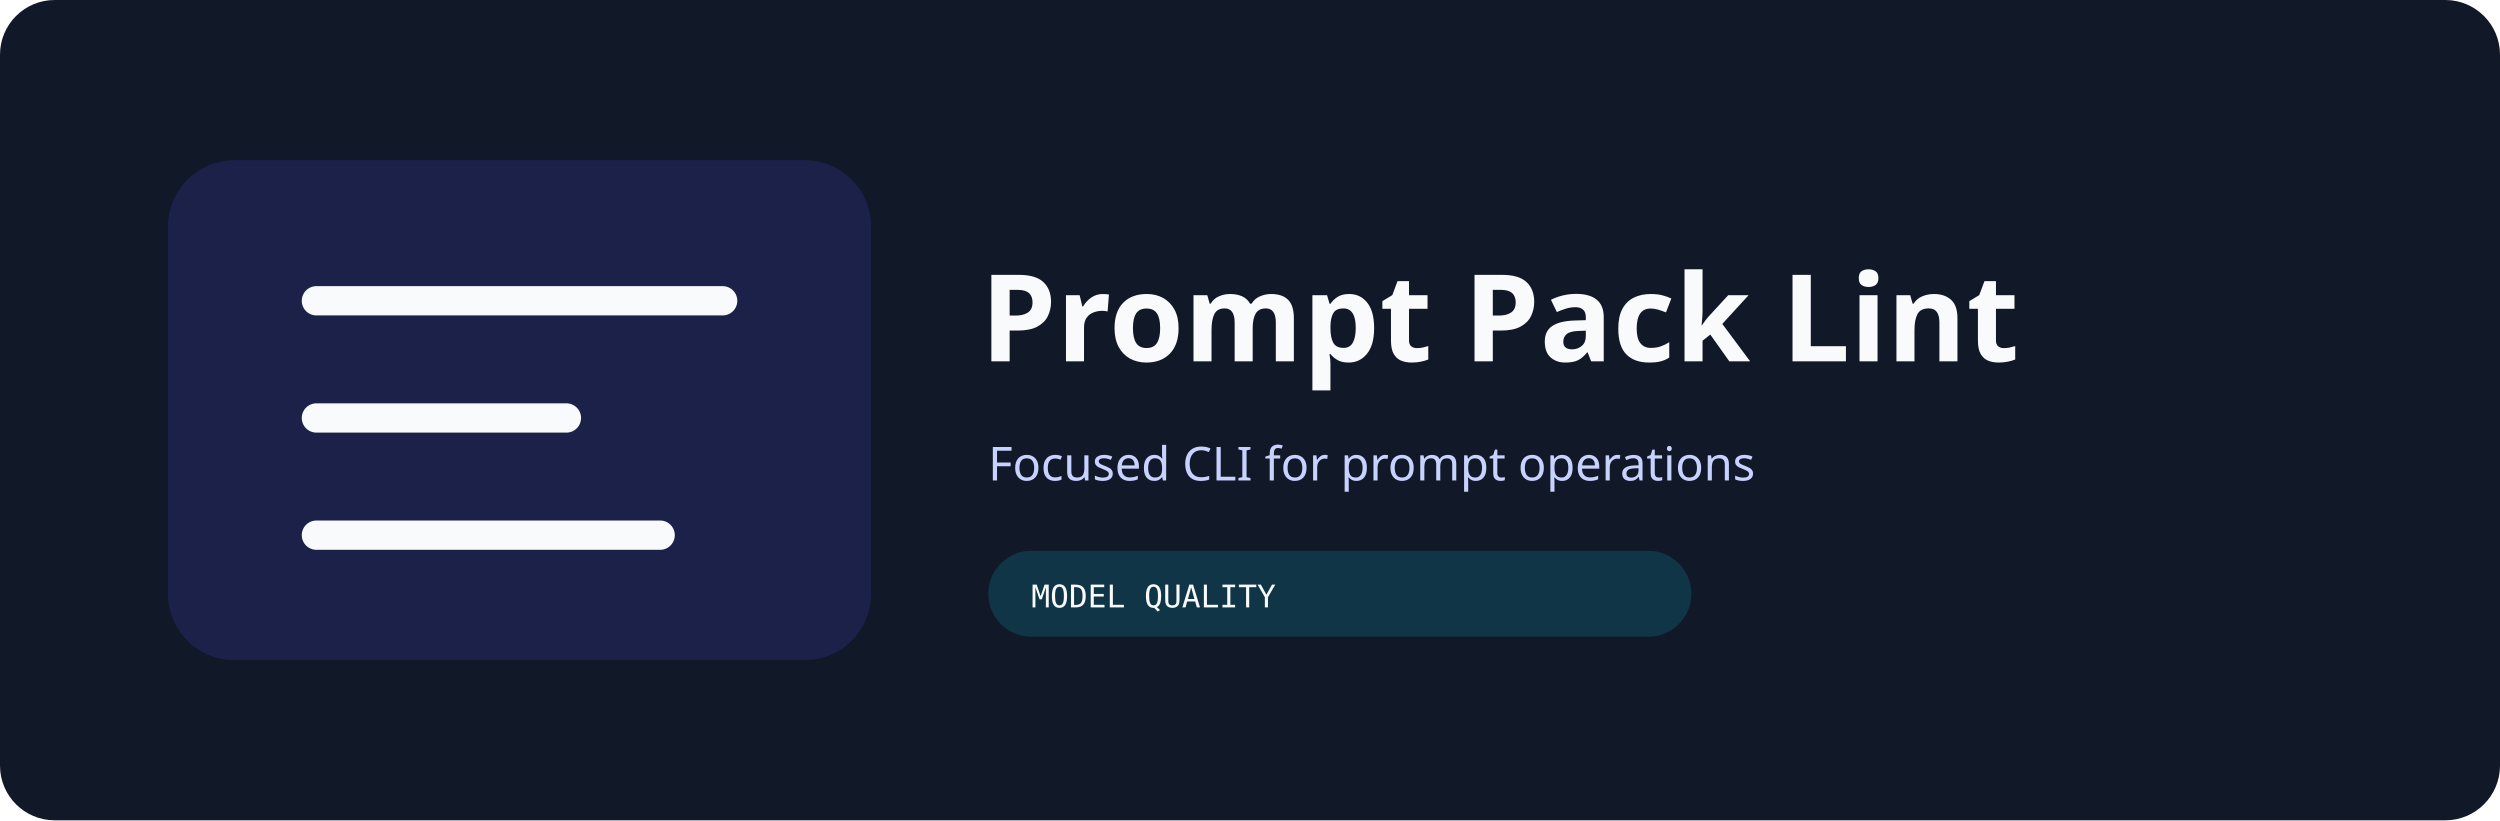
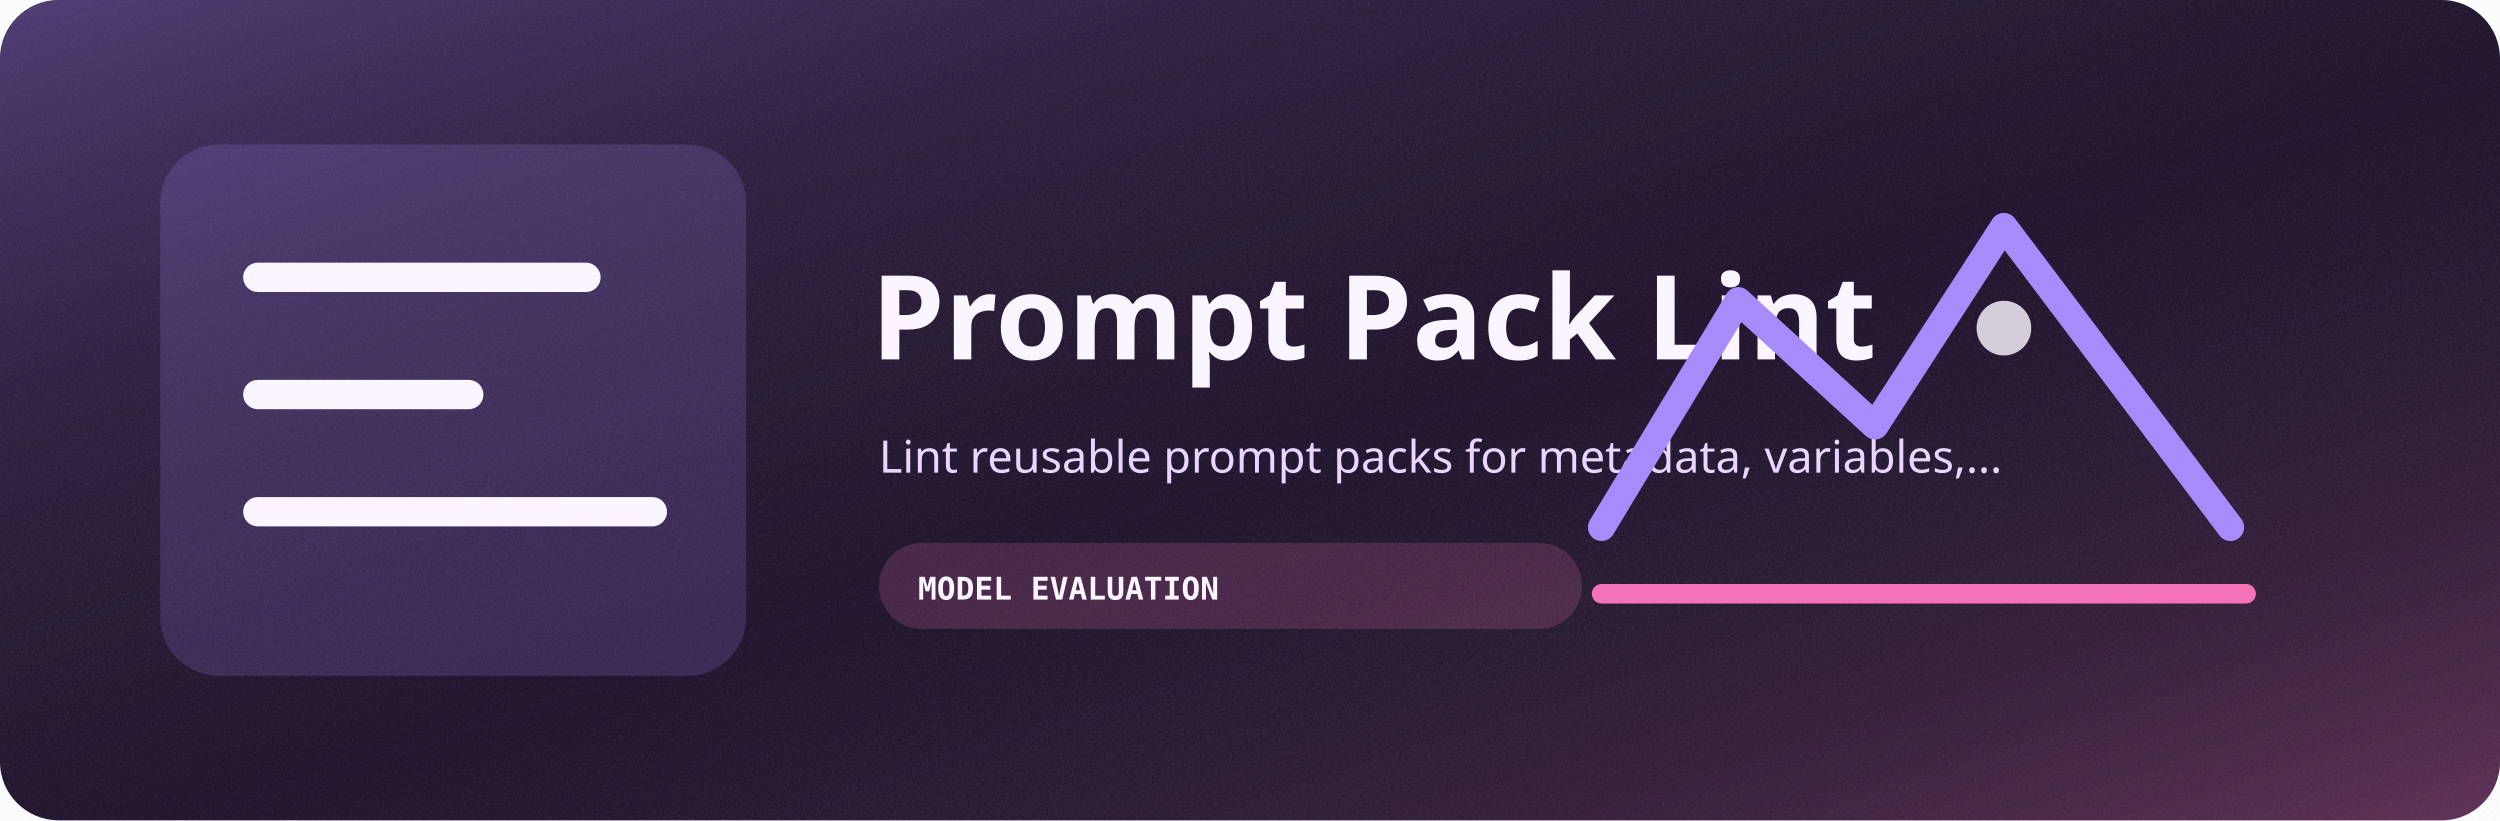
<svg xmlns="http://www.w3.org/2000/svg" width="1280" height="420" viewBox="0 0 1280 420" fill="none" role="img" aria-label="Prompt Pack Lint cover">
-   <rect width="1280" height="420" rx="28" fill="#111827" />
-   <rect x="86" y="82" width="360" height="256" rx="34" fill="#4f46e5" opacity=".18" />
-   <path d="M162 154h208M162 214h128M162 274h176" stroke="#f8fafc" stroke-width="15" stroke-linecap="round" />
-   <text x="502" y="185" fill="#f8fafc" font-family="Aptos, Segoe UI, ui-sans-serif, system-ui" font-size="62" font-weight="800">Prompt Pack Lint</text>
-   <text x="506" y="246" fill="#c7d2fe" font-family="Aptos, Segoe UI, ui-sans-serif, system-ui" font-size="24">Focused CLI for prompt operations</text>
-   <rect x="506" y="282" width="360" height="44" rx="22" fill="#06b6d4" opacity=".18" />
-   <text x="528" y="311" fill="#f8fafc" font-family="ui-monospace, SFMono-Regular, Menlo, monospace" font-size="16">MODEL QUALITY</text>
+   <defs>
+     <linearGradient id="g" x1="0" x2="1" y1="0" y2="1">
+       <stop offset="0" stop-color="#a78bfa" stop-opacity=".34" />
+       <stop offset=".54" stop-color="#1d102b" stop-opacity="0" />
+       <stop offset="1" stop-color="#f472b6" stop-opacity=".30" />
+     </linearGradient>
+     <filter id="grain" x="-20%" y="-20%" width="140%" height="140%">
+       <feTurbulence type="fractalNoise" baseFrequency=".85" numOctaves="2" seed="77" result="noise" />
+       <feColorMatrix type="saturate" values="0" />
+       <feComponentTransfer>
+         <feFuncA type="table" tableValues="0 .10" />
+       </feComponentTransfer>
+       <feBlend mode="soft-light" in2="SourceGraphic" />
+     </filter>
+   </defs>
+   <rect width="1280" height="420" rx="30" fill="#1d102b" />
+   <rect width="1280" height="420" rx="30" fill="url(#g)" filter="url(#grain)" />
+   <rect x="82" y="74" width="300" height="272" rx="30" fill="#a78bfa" opacity=".18" />
+   <path d="M132 142h168M132 202h108M132 262h202" stroke="#faf5ff" stroke-width="15" stroke-linecap="round" />
+   <text x="446" y="184" fill="#faf5ff" font-family="Sora, ui-sans-serif, system-ui" font-size="60" font-weight="850">Prompt Pack Lint</text>
+   <text x="450" y="242" fill="#e9d5ff" font-family="Sora, ui-sans-serif, system-ui" font-size="23">Lint reusable prompt packs for metadata, variables,...</text>
+   <rect x="450" y="278" width="360" height="44" rx="22" fill="#f472b6" opacity=".18" />
+   <text x="470" y="307" fill="#faf5ff" font-family="ui-monospace, SFMono-Regular, Menlo, monospace" font-size="16" font-weight="800">MODEL EVALUATION</text>
+   <path d="M820 270l70-116 70 64 66-102 116 154" fill="none" stroke="#a78bfa" stroke-width="14" stroke-linecap="round" stroke-linejoin="round" />
+   <path d="M820 304h330" stroke="#f472b6" stroke-width="10" stroke-linecap="round" />
+   <circle cx="1026" cy="168" r="14" fill="#faf5ff" opacity=".82" />
</svg>
